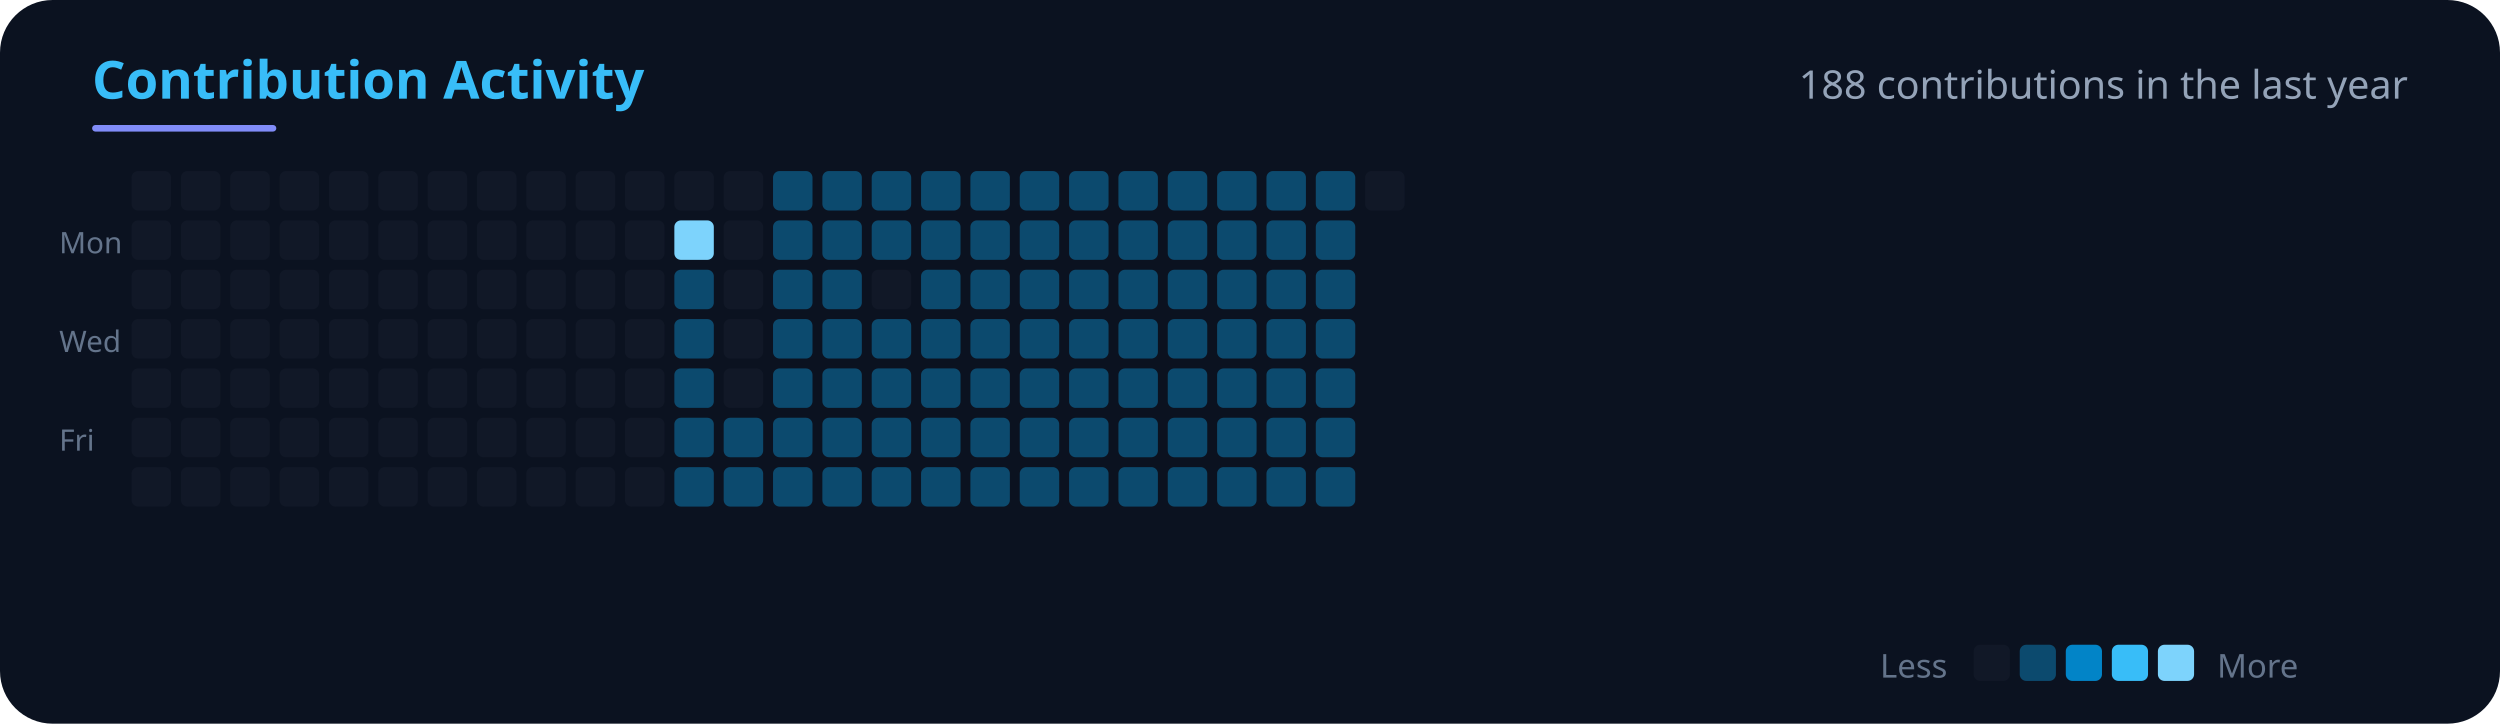
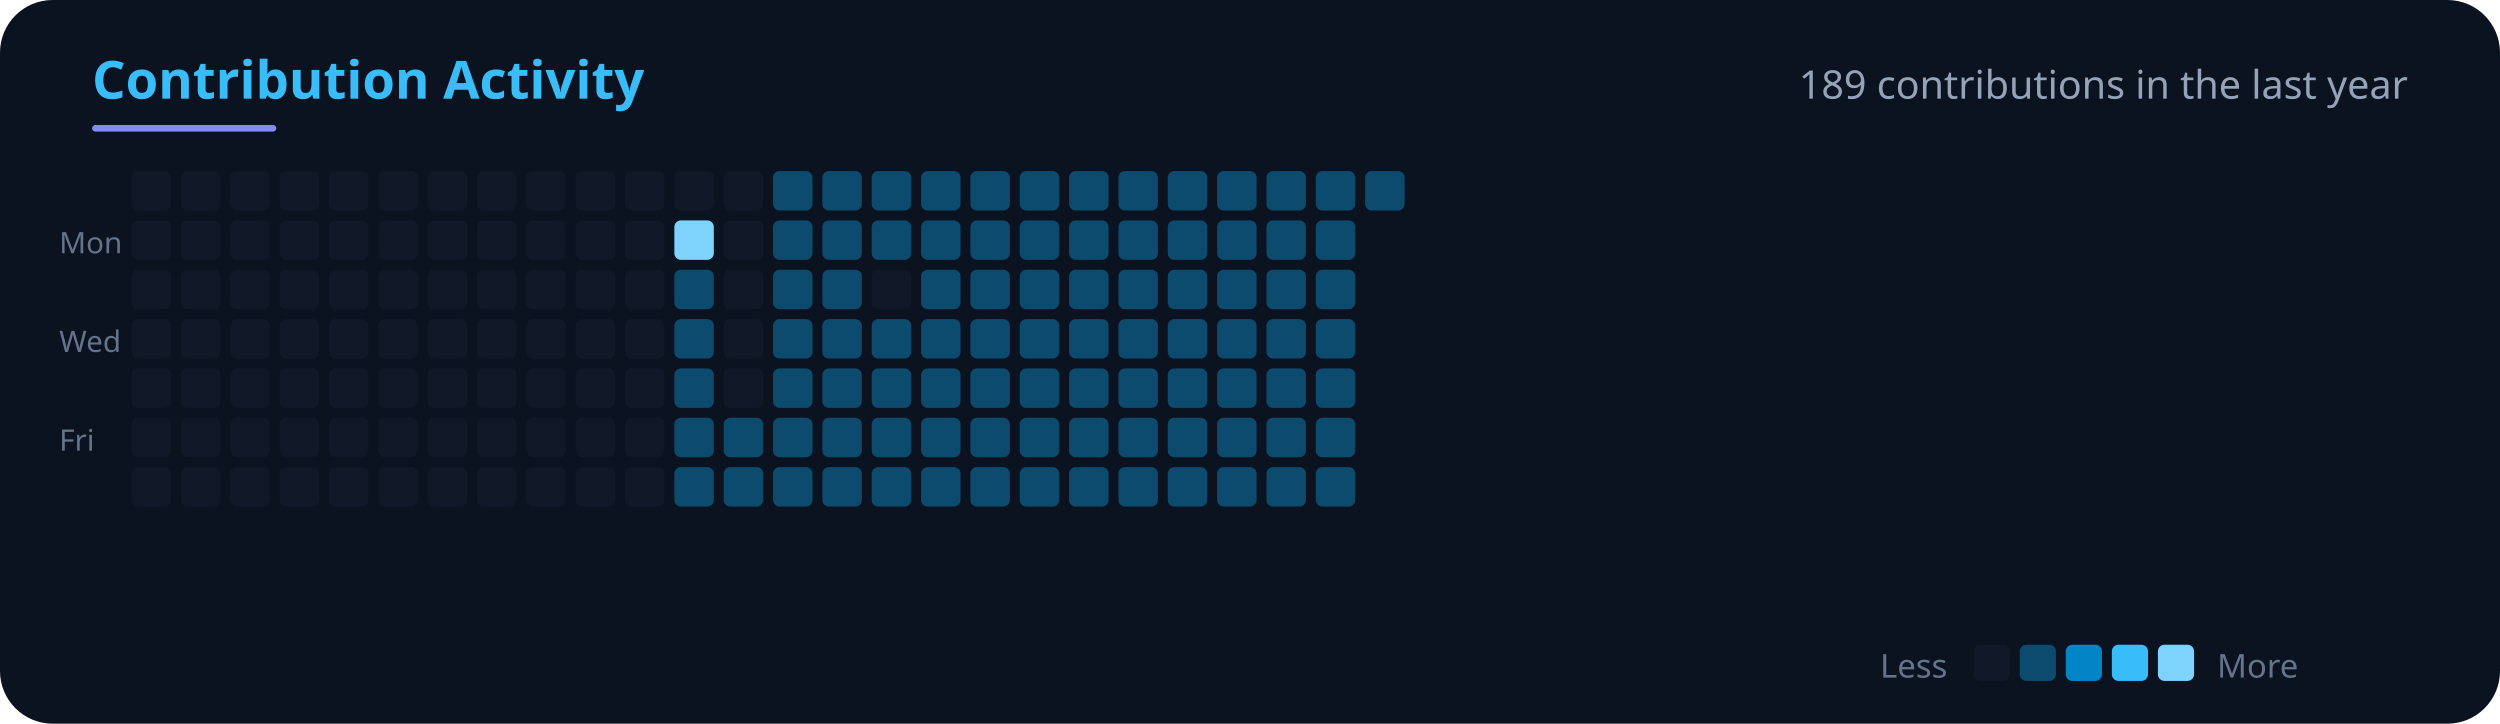
<svg xmlns="http://www.w3.org/2000/svg" width="760" height="220" viewBox="0 0 760 220" role="img">
  <rect width="100%" height="100%" rx="16" fill="#0B1220" />
  <text x="28" y="30" fill="#38BDF8" font-family="Segoe UI, Ubuntu, sans-serif" font-size="16" font-weight="700">Contribution Activity</text>
-   <text x="732" y="30" text-anchor="end" fill="#94A3B8" font-family="Segoe UI, Ubuntu, sans-serif" font-size="12">188 contributions in the last year</text>
+   <text x="732" y="30" text-anchor="end" fill="#94A3B8" font-family="Segoe UI, Ubuntu, sans-serif" font-size="12">189 contributions in the last year</text>
  <rect x="28" y="38" width="56" height="2" rx="1" fill="#818CF8" />
  <text x="18" y="77" fill="#64748B" font-family="Segoe UI, Ubuntu, sans-serif" font-size="9">Mon</text>
  <text x="18" y="107" fill="#64748B" font-family="Segoe UI, Ubuntu, sans-serif" font-size="9">Wed</text>
  <text x="18" y="137" fill="#64748B" font-family="Segoe UI, Ubuntu, sans-serif" font-size="9">Fri</text>
  <rect x="40" y="52" width="12" height="12" rx="2" fill="#111827" />
  <rect x="40" y="67" width="12" height="12" rx="2" fill="#111827" />
  <rect x="40" y="82" width="12" height="12" rx="2" fill="#111827" />
  <rect x="40" y="97" width="12" height="12" rx="2" fill="#111827" />
  <rect x="40" y="112" width="12" height="12" rx="2" fill="#111827" />
  <rect x="40" y="127" width="12" height="12" rx="2" fill="#111827" />
  <rect x="40" y="142" width="12" height="12" rx="2" fill="#111827" />
  <rect x="55" y="52" width="12" height="12" rx="2" fill="#111827" />
  <rect x="55" y="67" width="12" height="12" rx="2" fill="#111827" />
  <rect x="55" y="82" width="12" height="12" rx="2" fill="#111827" />
  <rect x="55" y="97" width="12" height="12" rx="2" fill="#111827" />
  <rect x="55" y="112" width="12" height="12" rx="2" fill="#111827" />
  <rect x="55" y="127" width="12" height="12" rx="2" fill="#111827" />
  <rect x="55" y="142" width="12" height="12" rx="2" fill="#111827" />
  <rect x="70" y="52" width="12" height="12" rx="2" fill="#111827" />
  <rect x="70" y="67" width="12" height="12" rx="2" fill="#111827" />
  <rect x="70" y="82" width="12" height="12" rx="2" fill="#111827" />
  <rect x="70" y="97" width="12" height="12" rx="2" fill="#111827" />
  <rect x="70" y="112" width="12" height="12" rx="2" fill="#111827" />
  <rect x="70" y="127" width="12" height="12" rx="2" fill="#111827" />
  <rect x="70" y="142" width="12" height="12" rx="2" fill="#111827" />
  <rect x="85" y="52" width="12" height="12" rx="2" fill="#111827" />
  <rect x="85" y="67" width="12" height="12" rx="2" fill="#111827" />
  <rect x="85" y="82" width="12" height="12" rx="2" fill="#111827" />
  <rect x="85" y="97" width="12" height="12" rx="2" fill="#111827" />
  <rect x="85" y="112" width="12" height="12" rx="2" fill="#111827" />
  <rect x="85" y="127" width="12" height="12" rx="2" fill="#111827" />
  <rect x="85" y="142" width="12" height="12" rx="2" fill="#111827" />
  <rect x="100" y="52" width="12" height="12" rx="2" fill="#111827" />
  <rect x="100" y="67" width="12" height="12" rx="2" fill="#111827" />
  <rect x="100" y="82" width="12" height="12" rx="2" fill="#111827" />
  <rect x="100" y="97" width="12" height="12" rx="2" fill="#111827" />
  <rect x="100" y="112" width="12" height="12" rx="2" fill="#111827" />
  <rect x="100" y="127" width="12" height="12" rx="2" fill="#111827" />
  <rect x="100" y="142" width="12" height="12" rx="2" fill="#111827" />
  <rect x="115" y="52" width="12" height="12" rx="2" fill="#111827" />
  <rect x="115" y="67" width="12" height="12" rx="2" fill="#111827" />
  <rect x="115" y="82" width="12" height="12" rx="2" fill="#111827" />
  <rect x="115" y="97" width="12" height="12" rx="2" fill="#111827" />
  <rect x="115" y="112" width="12" height="12" rx="2" fill="#111827" />
  <rect x="115" y="127" width="12" height="12" rx="2" fill="#111827" />
  <rect x="115" y="142" width="12" height="12" rx="2" fill="#111827" />
  <rect x="130" y="52" width="12" height="12" rx="2" fill="#111827" />
  <rect x="130" y="67" width="12" height="12" rx="2" fill="#111827" />
  <rect x="130" y="82" width="12" height="12" rx="2" fill="#111827" />
  <rect x="130" y="97" width="12" height="12" rx="2" fill="#111827" />
  <rect x="130" y="112" width="12" height="12" rx="2" fill="#111827" />
  <rect x="130" y="127" width="12" height="12" rx="2" fill="#111827" />
  <rect x="130" y="142" width="12" height="12" rx="2" fill="#111827" />
  <rect x="145" y="52" width="12" height="12" rx="2" fill="#111827" />
  <rect x="145" y="67" width="12" height="12" rx="2" fill="#111827" />
  <rect x="145" y="82" width="12" height="12" rx="2" fill="#111827" />
  <rect x="145" y="97" width="12" height="12" rx="2" fill="#111827" />
  <rect x="145" y="112" width="12" height="12" rx="2" fill="#111827" />
  <rect x="145" y="127" width="12" height="12" rx="2" fill="#111827" />
  <rect x="145" y="142" width="12" height="12" rx="2" fill="#111827" />
  <rect x="160" y="52" width="12" height="12" rx="2" fill="#111827" />
  <rect x="160" y="67" width="12" height="12" rx="2" fill="#111827" />
  <rect x="160" y="82" width="12" height="12" rx="2" fill="#111827" />
  <rect x="160" y="97" width="12" height="12" rx="2" fill="#111827" />
  <rect x="160" y="112" width="12" height="12" rx="2" fill="#111827" />
  <rect x="160" y="127" width="12" height="12" rx="2" fill="#111827" />
  <rect x="160" y="142" width="12" height="12" rx="2" fill="#111827" />
  <rect x="175" y="52" width="12" height="12" rx="2" fill="#111827" />
  <rect x="175" y="67" width="12" height="12" rx="2" fill="#111827" />
  <rect x="175" y="82" width="12" height="12" rx="2" fill="#111827" />
  <rect x="175" y="97" width="12" height="12" rx="2" fill="#111827" />
  <rect x="175" y="112" width="12" height="12" rx="2" fill="#111827" />
  <rect x="175" y="127" width="12" height="12" rx="2" fill="#111827" />
  <rect x="175" y="142" width="12" height="12" rx="2" fill="#111827" />
  <rect x="190" y="52" width="12" height="12" rx="2" fill="#111827" />
  <rect x="190" y="67" width="12" height="12" rx="2" fill="#111827" />
  <rect x="190" y="82" width="12" height="12" rx="2" fill="#111827" />
  <rect x="190" y="97" width="12" height="12" rx="2" fill="#111827" />
  <rect x="190" y="112" width="12" height="12" rx="2" fill="#111827" />
  <rect x="190" y="127" width="12" height="12" rx="2" fill="#111827" />
  <rect x="190" y="142" width="12" height="12" rx="2" fill="#111827" />
  <rect x="205" y="52" width="12" height="12" rx="2" fill="#111827" />
  <rect x="205" y="67" width="12" height="12" rx="2" fill="#7DD3FC" />
  <rect x="205" y="82" width="12" height="12" rx="2" fill="#0C4A6E" />
  <rect x="205" y="97" width="12" height="12" rx="2" fill="#0C4A6E" />
  <rect x="205" y="112" width="12" height="12" rx="2" fill="#0C4A6E" />
  <rect x="205" y="127" width="12" height="12" rx="2" fill="#0C4A6E" />
  <rect x="205" y="142" width="12" height="12" rx="2" fill="#0C4A6E" />
  <rect x="220" y="52" width="12" height="12" rx="2" fill="#111827" />
  <rect x="220" y="67" width="12" height="12" rx="2" fill="#111827" />
  <rect x="220" y="82" width="12" height="12" rx="2" fill="#111827" />
  <rect x="220" y="97" width="12" height="12" rx="2" fill="#111827" />
  <rect x="220" y="112" width="12" height="12" rx="2" fill="#111827" />
  <rect x="220" y="127" width="12" height="12" rx="2" fill="#0C4A6E" />
  <rect x="220" y="142" width="12" height="12" rx="2" fill="#0C4A6E" />
  <rect x="235" y="52" width="12" height="12" rx="2" fill="#0C4A6E" />
  <rect x="235" y="67" width="12" height="12" rx="2" fill="#0C4A6E" />
  <rect x="235" y="82" width="12" height="12" rx="2" fill="#0C4A6E" />
  <rect x="235" y="97" width="12" height="12" rx="2" fill="#0C4A6E" />
  <rect x="235" y="112" width="12" height="12" rx="2" fill="#0C4A6E" />
  <rect x="235" y="127" width="12" height="12" rx="2" fill="#0C4A6E" />
  <rect x="235" y="142" width="12" height="12" rx="2" fill="#0C4A6E" />
  <rect x="250" y="52" width="12" height="12" rx="2" fill="#0C4A6E" />
  <rect x="250" y="67" width="12" height="12" rx="2" fill="#0C4A6E" />
  <rect x="250" y="82" width="12" height="12" rx="2" fill="#0C4A6E" />
  <rect x="250" y="97" width="12" height="12" rx="2" fill="#0C4A6E" />
  <rect x="250" y="112" width="12" height="12" rx="2" fill="#0C4A6E" />
  <rect x="250" y="127" width="12" height="12" rx="2" fill="#0C4A6E" />
  <rect x="250" y="142" width="12" height="12" rx="2" fill="#0C4A6E" />
  <rect x="265" y="52" width="12" height="12" rx="2" fill="#0C4A6E" />
  <rect x="265" y="67" width="12" height="12" rx="2" fill="#0C4A6E" />
  <rect x="265" y="82" width="12" height="12" rx="2" fill="#111827" />
  <rect x="265" y="97" width="12" height="12" rx="2" fill="#0C4A6E" />
  <rect x="265" y="112" width="12" height="12" rx="2" fill="#0C4A6E" />
  <rect x="265" y="127" width="12" height="12" rx="2" fill="#0C4A6E" />
  <rect x="265" y="142" width="12" height="12" rx="2" fill="#0C4A6E" />
  <rect x="280" y="52" width="12" height="12" rx="2" fill="#0C4A6E" />
  <rect x="280" y="67" width="12" height="12" rx="2" fill="#0C4A6E" />
  <rect x="280" y="82" width="12" height="12" rx="2" fill="#0C4A6E" />
  <rect x="280" y="97" width="12" height="12" rx="2" fill="#0C4A6E" />
  <rect x="280" y="112" width="12" height="12" rx="2" fill="#0C4A6E" />
  <rect x="280" y="127" width="12" height="12" rx="2" fill="#0C4A6E" />
  <rect x="280" y="142" width="12" height="12" rx="2" fill="#0C4A6E" />
  <rect x="295" y="52" width="12" height="12" rx="2" fill="#0C4A6E" />
  <rect x="295" y="67" width="12" height="12" rx="2" fill="#0C4A6E" />
  <rect x="295" y="82" width="12" height="12" rx="2" fill="#0C4A6E" />
  <rect x="295" y="97" width="12" height="12" rx="2" fill="#0C4A6E" />
  <rect x="295" y="112" width="12" height="12" rx="2" fill="#0C4A6E" />
  <rect x="295" y="127" width="12" height="12" rx="2" fill="#0C4A6E" />
  <rect x="295" y="142" width="12" height="12" rx="2" fill="#0C4A6E" />
  <rect x="310" y="52" width="12" height="12" rx="2" fill="#0C4A6E" />
  <rect x="310" y="67" width="12" height="12" rx="2" fill="#0C4A6E" />
  <rect x="310" y="82" width="12" height="12" rx="2" fill="#0C4A6E" />
  <rect x="310" y="97" width="12" height="12" rx="2" fill="#0C4A6E" />
  <rect x="310" y="112" width="12" height="12" rx="2" fill="#0C4A6E" />
  <rect x="310" y="127" width="12" height="12" rx="2" fill="#0C4A6E" />
  <rect x="310" y="142" width="12" height="12" rx="2" fill="#0C4A6E" />
  <rect x="325" y="52" width="12" height="12" rx="2" fill="#0C4A6E" />
  <rect x="325" y="67" width="12" height="12" rx="2" fill="#0C4A6E" />
  <rect x="325" y="82" width="12" height="12" rx="2" fill="#0C4A6E" />
  <rect x="325" y="97" width="12" height="12" rx="2" fill="#0C4A6E" />
  <rect x="325" y="112" width="12" height="12" rx="2" fill="#0C4A6E" />
  <rect x="325" y="127" width="12" height="12" rx="2" fill="#0C4A6E" />
  <rect x="325" y="142" width="12" height="12" rx="2" fill="#0C4A6E" />
  <rect x="340" y="52" width="12" height="12" rx="2" fill="#0C4A6E" />
  <rect x="340" y="67" width="12" height="12" rx="2" fill="#0C4A6E" />
  <rect x="340" y="82" width="12" height="12" rx="2" fill="#0C4A6E" />
  <rect x="340" y="97" width="12" height="12" rx="2" fill="#0C4A6E" />
  <rect x="340" y="112" width="12" height="12" rx="2" fill="#0C4A6E" />
  <rect x="340" y="127" width="12" height="12" rx="2" fill="#0C4A6E" />
  <rect x="340" y="142" width="12" height="12" rx="2" fill="#0C4A6E" />
  <rect x="355" y="52" width="12" height="12" rx="2" fill="#0C4A6E" />
  <rect x="355" y="67" width="12" height="12" rx="2" fill="#0C4A6E" />
  <rect x="355" y="82" width="12" height="12" rx="2" fill="#0C4A6E" />
  <rect x="355" y="97" width="12" height="12" rx="2" fill="#0C4A6E" />
  <rect x="355" y="112" width="12" height="12" rx="2" fill="#0C4A6E" />
  <rect x="355" y="127" width="12" height="12" rx="2" fill="#0C4A6E" />
  <rect x="355" y="142" width="12" height="12" rx="2" fill="#0C4A6E" />
  <rect x="370" y="52" width="12" height="12" rx="2" fill="#0C4A6E" />
  <rect x="370" y="67" width="12" height="12" rx="2" fill="#0C4A6E" />
  <rect x="370" y="82" width="12" height="12" rx="2" fill="#0C4A6E" />
  <rect x="370" y="97" width="12" height="12" rx="2" fill="#0C4A6E" />
  <rect x="370" y="112" width="12" height="12" rx="2" fill="#0C4A6E" />
  <rect x="370" y="127" width="12" height="12" rx="2" fill="#0C4A6E" />
  <rect x="370" y="142" width="12" height="12" rx="2" fill="#0C4A6E" />
  <rect x="385" y="52" width="12" height="12" rx="2" fill="#0C4A6E" />
  <rect x="385" y="67" width="12" height="12" rx="2" fill="#0C4A6E" />
  <rect x="385" y="82" width="12" height="12" rx="2" fill="#0C4A6E" />
  <rect x="385" y="97" width="12" height="12" rx="2" fill="#0C4A6E" />
  <rect x="385" y="112" width="12" height="12" rx="2" fill="#0C4A6E" />
  <rect x="385" y="127" width="12" height="12" rx="2" fill="#0C4A6E" />
  <rect x="385" y="142" width="12" height="12" rx="2" fill="#0C4A6E" />
  <rect x="400" y="52" width="12" height="12" rx="2" fill="#0C4A6E" />
  <rect x="400" y="67" width="12" height="12" rx="2" fill="#0C4A6E" />
  <rect x="400" y="82" width="12" height="12" rx="2" fill="#0C4A6E" />
  <rect x="400" y="97" width="12" height="12" rx="2" fill="#0C4A6E" />
  <rect x="400" y="112" width="12" height="12" rx="2" fill="#0C4A6E" />
  <rect x="400" y="127" width="12" height="12" rx="2" fill="#0C4A6E" />
  <rect x="400" y="142" width="12" height="12" rx="2" fill="#0C4A6E" />
-   <rect x="415" y="52" width="12" height="12" rx="2" fill="#111827" />
+   <rect x="415" y="52" width="12" height="12" rx="2" fill="#0C4A6E" />
  <text x="592" y="206" text-anchor="end" fill="#64748B" font-size="10" font-family="Segoe UI, Ubuntu, sans-serif">Less</text>
  <rect x="600" y="196" width="11" height="11" rx="2" fill="#111827" />
  <rect x="614" y="196" width="11" height="11" rx="2" fill="#0C4A6E" />
  <rect x="628" y="196" width="11" height="11" rx="2" fill="#0284C7" />
  <rect x="642" y="196" width="11" height="11" rx="2" fill="#38BDF8" />
  <rect x="656" y="196" width="11" height="11" rx="2" fill="#7DD3FC" />
  <text x="674" y="206" fill="#64748B" font-size="10" font-family="Segoe UI, Ubuntu, sans-serif">More</text>
</svg>
